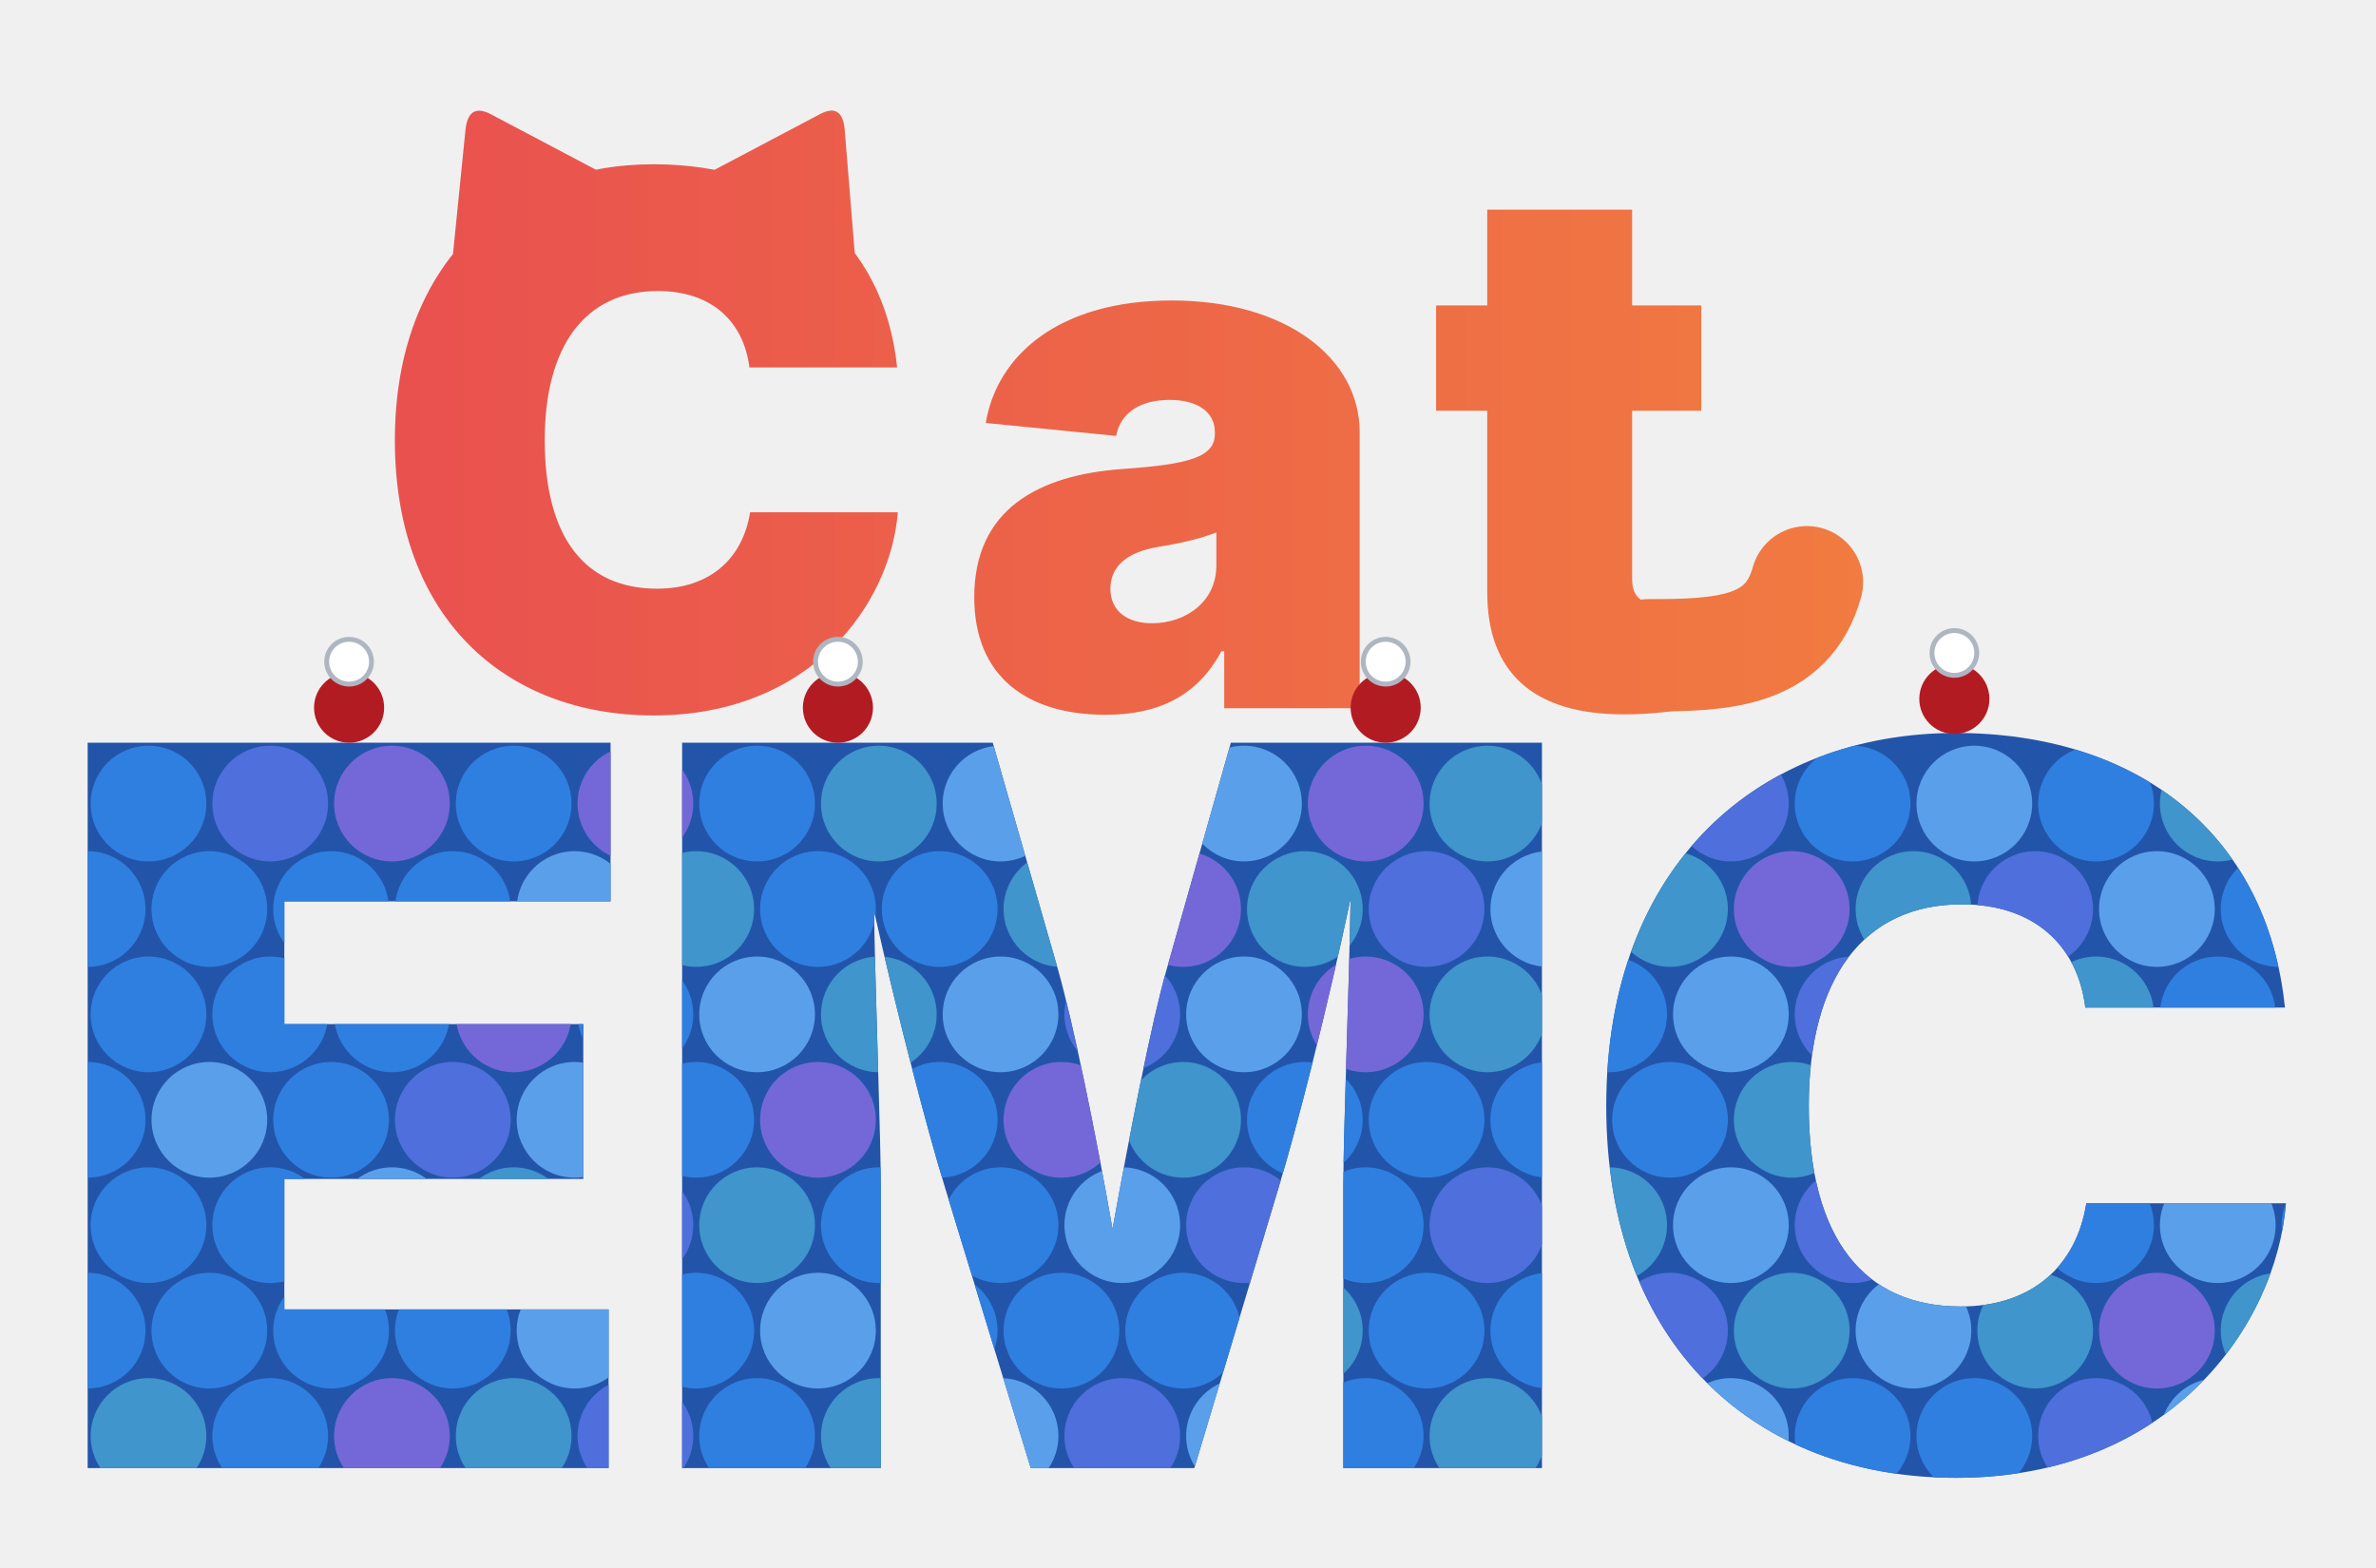
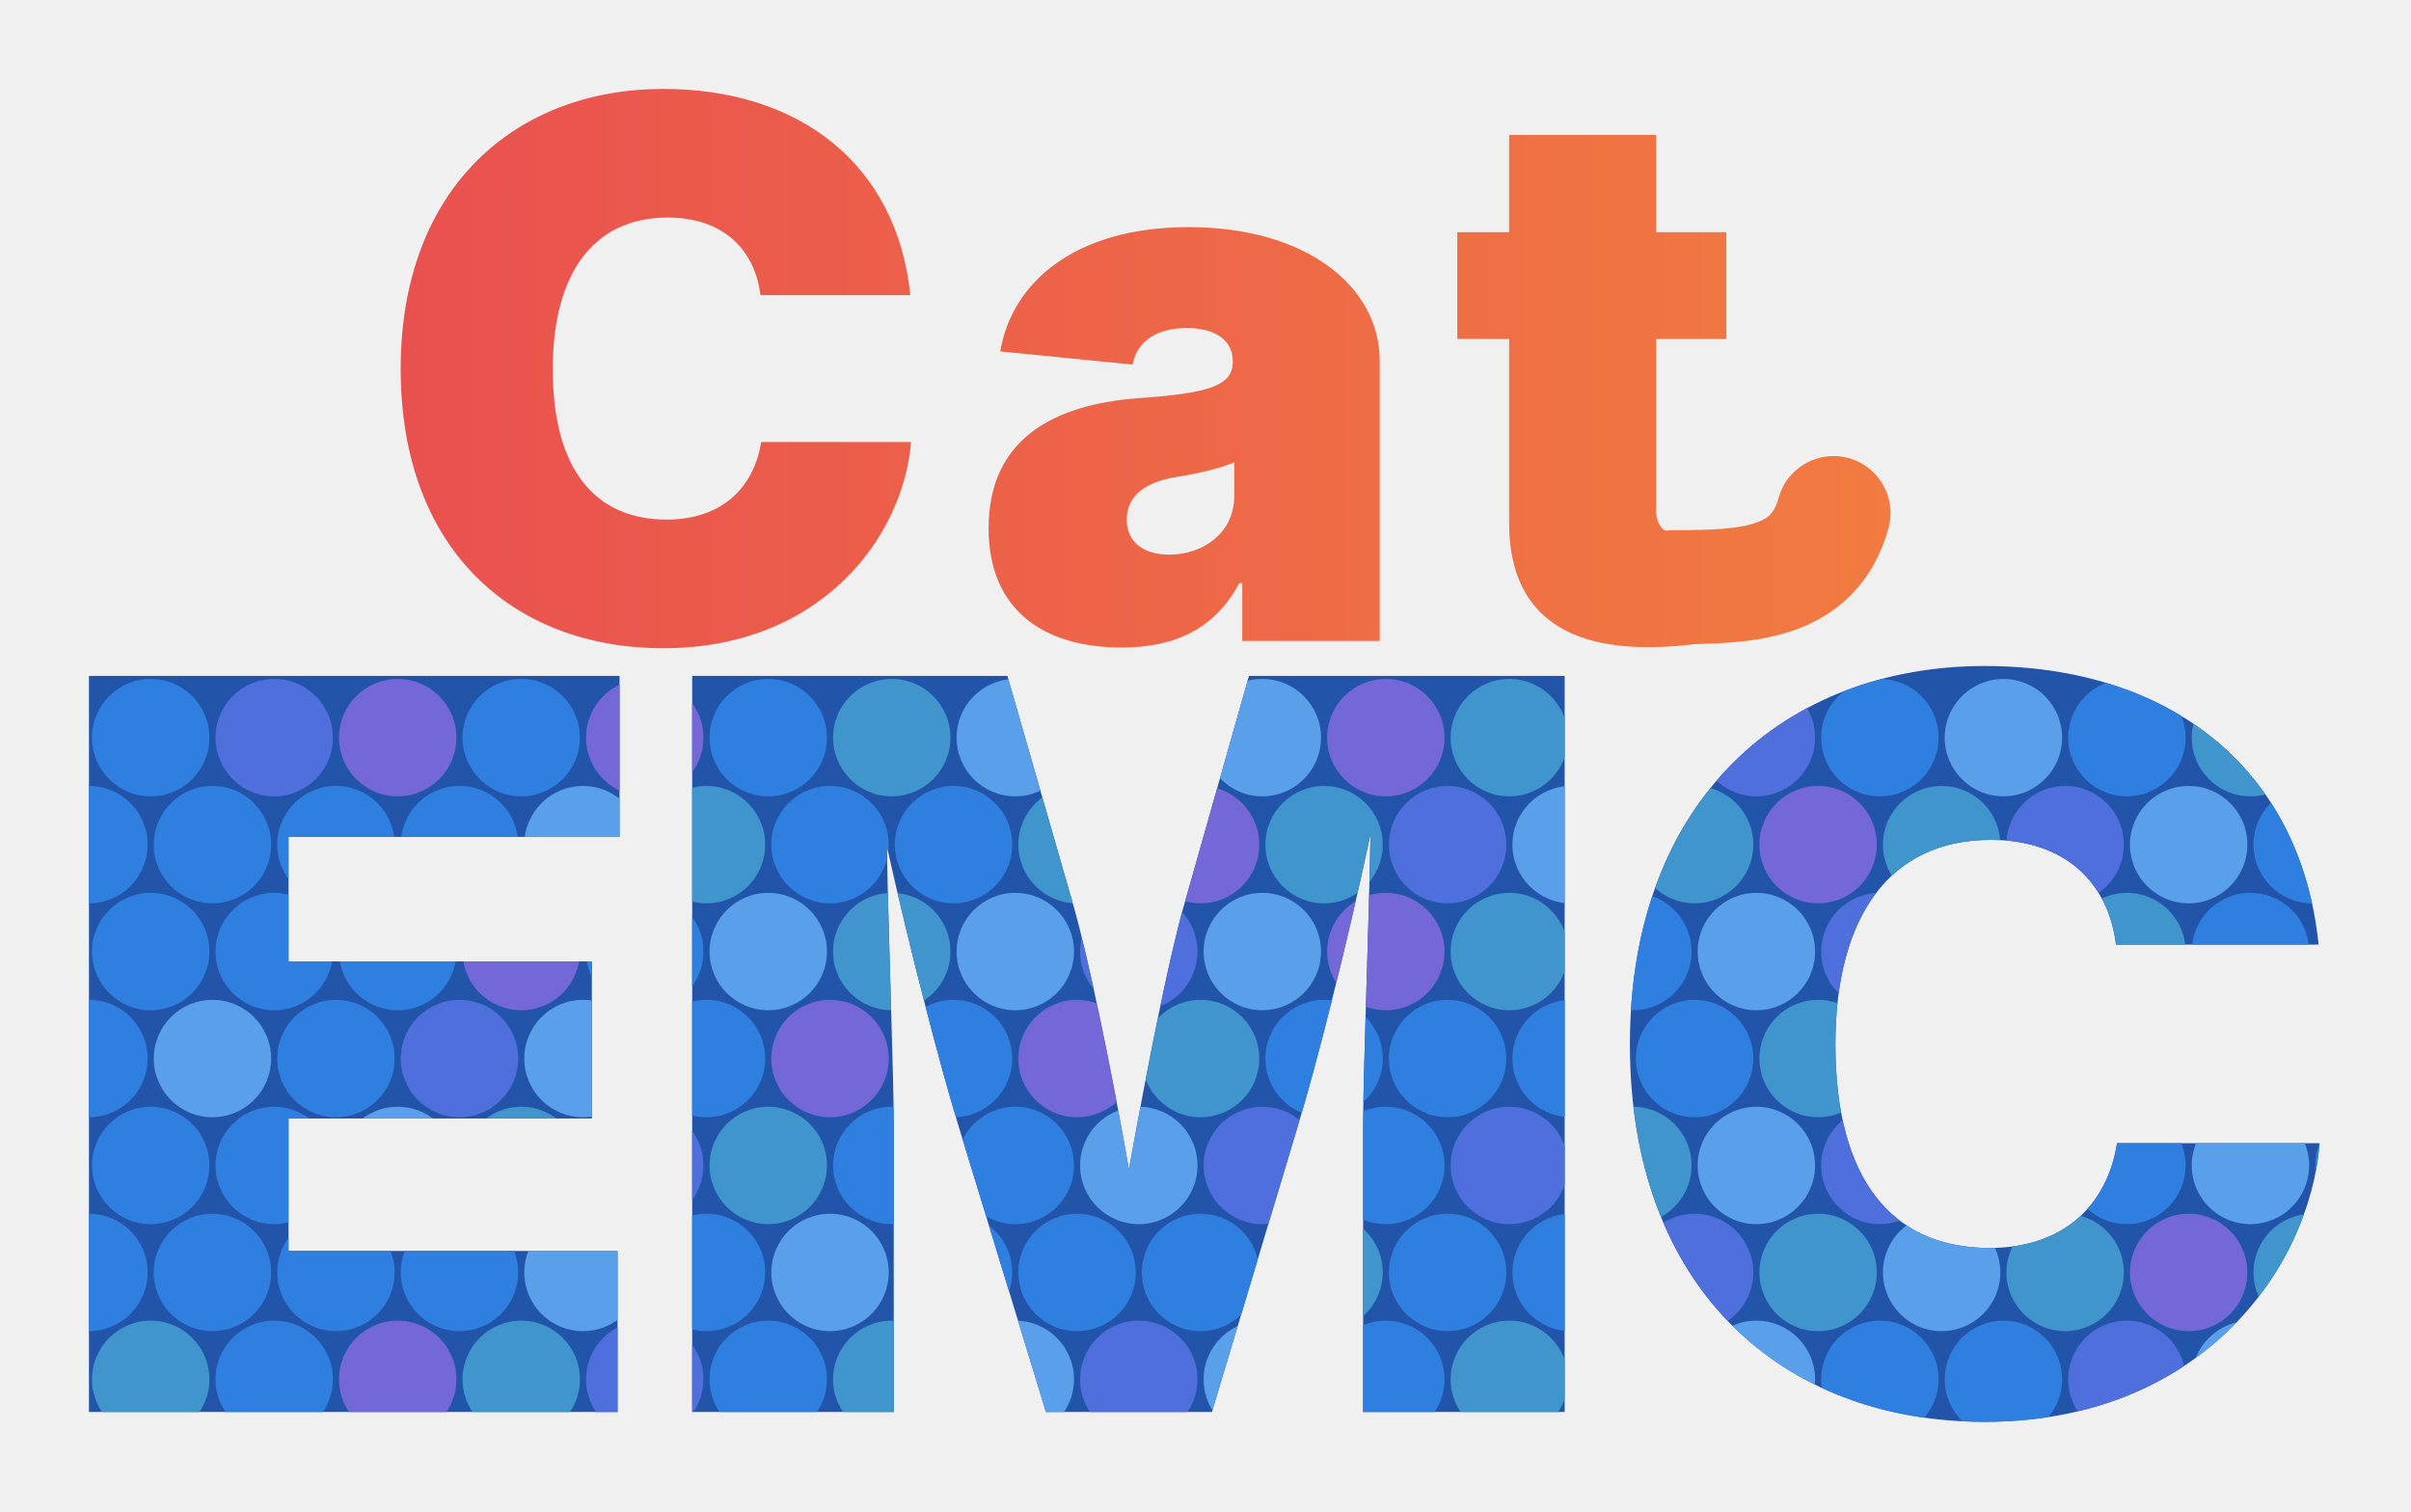
- <svg xmlns="http://www.w3.org/2000/svg" viewBox="0 0 244 161" role="img" aria-label="CatEMC">
+ <svg xmlns="http://www.w3.org/2000/svg" viewBox="0 0 244 153" role="img" aria-label="CatEMC">
  <defs>
    <linearGradient id="catemc-slab" gradientUnits="userSpaceOnUse" x1="9.0" y1="0" x2="234.8" y2="0">
      <stop offset="0" stop-color="#2f7fe0" />
      <stop offset="1" stop-color="#6a5fe0" />
    </linearGradient>
    <linearGradient id="catemc-ads" gradientUnits="userSpaceOnUse" x1="38.0" y1="0" x2="209.6" y2="0">
      <stop offset="0" stop-color="#e9504f" />
      <stop offset="1" stop-color="#f2803f" />
    </linearGradient>
    <clipPath id="catemc-letters">
-       <path d="M9 150.78H62.5V134.48H29.2V121.08H59.9V105.18H29.2V92.58H62.7V76.28H9Z M70.05 150.78H90.45V121.98C90.45 116.48 89.95 104.13 89.75 93.53C92.2 104.48 95.25 116.13 97.05 121.98L105.85 150.78H122.65L131.3 121.98C133.15 115.93 136.3 103.63 138.7 92.28C138.5 103.13 137.95 116.28 137.95 121.98V150.78H158.35V76.28H126.4L119.8 99.58C118.25 105.03 116 116.48 114.25 126.23C112.55 116.48 110.2 105.03 108.65 99.58L101.95 76.28H70.05Z M200.85 151.78C222.7 151.78 233.75 136.28 234.75 123.58H214.25C213.25 129.93 208.75 134.18 201.35 134.18C191.45 134.18 185.75 127.23 185.75 113.58C185.75 100.58 191.3 92.88 201.45 92.88C208.95 92.88 213.35 97.13 214.15 103.48H234.65C232.8 85.48 219.4 75.28 200.85 75.28C180.8 75.28 164.95 88.68 164.95 113.58C164.95 138.33 180.4 151.78 200.85 151.78Z" />
+       <path d="M9 142.91H62.5V126.61H29.2V113.21H59.9V97.31H29.2V84.71H62.7V68.41H9Z M70.05 142.91H90.45V114.11C90.45 108.61 89.95 96.26 89.75 85.66C92.2 96.61 95.25 108.26 97.05 114.11L105.85 142.91H122.65L131.3 114.11C133.15 108.06 136.3 95.76 138.7 84.41C138.5 95.26 137.95 108.41 137.95 114.11V142.91H158.35V68.41H126.4L119.8 91.71C118.25 97.16 116 108.61 114.25 118.36C112.55 108.61 110.2 97.16 108.65 91.71L101.95 68.41H70.05Z M200.85 143.91C222.7 143.91 233.75 128.41 234.75 115.71H214.25C213.25 122.06 208.75 126.31 201.35 126.31C191.45 126.31 185.75 119.36 185.75 105.71C185.75 92.71 191.3 85.01 201.45 85.01C208.95 85.01 213.35 89.26 214.15 95.61H234.65C232.8 77.61 219.4 67.41 200.85 67.41C180.8 67.41 164.95 80.81 164.95 105.71C164.95 130.46 180.4 143.91 200.85 143.91Z" />
    </clipPath>
  </defs>
  <g clip-path="url(#catemc-letters)">
-     <rect x="6.50" y="70.78" width="230.75" height="84.00" fill="#2255aa" />
-     <circle cx="2.75" cy="82.53" r="5.94" fill="#5a9fea" />
-     <circle cx="15.25" cy="82.53" r="5.94" fill="#2f7fe0" />
-     <circle cx="27.75" cy="82.53" r="5.94" fill="#4f6fdc" />
-     <circle cx="40.25" cy="82.53" r="5.94" fill="#7468d8" />
-     <circle cx="52.75" cy="82.53" r="5.94" fill="#2f7fe0" />
-     <circle cx="65.25" cy="82.53" r="5.94" fill="#7468d8" />
-     <circle cx="77.75" cy="82.53" r="5.94" fill="#2f7fe0" />
-     <circle cx="90.25" cy="82.53" r="5.94" fill="#3f95cc" />
-     <circle cx="102.75" cy="82.53" r="5.94" fill="#5a9fea" />
-     <circle cx="127.75" cy="82.53" r="5.94" fill="#5a9fea" />
-     <circle cx="140.25" cy="82.53" r="5.94" fill="#7468d8" />
-     <circle cx="152.75" cy="82.53" r="5.94" fill="#3f95cc" />
-     <circle cx="177.75" cy="82.53" r="5.94" fill="#4f6fdc" />
-     <circle cx="190.25" cy="82.53" r="5.94" fill="#2f7fe0" />
-     <circle cx="202.75" cy="82.53" r="5.94" fill="#5a9fea" />
-     <circle cx="215.25" cy="82.53" r="5.94" fill="#2f7fe0" />
-     <circle cx="227.75" cy="82.53" r="5.94" fill="#3f95cc" />
-     <circle cx="9.00" cy="93.36" r="5.94" fill="#2f7fe0" />
-     <circle cx="21.50" cy="93.36" r="5.94" fill="#2f7fe0" />
-     <circle cx="34.00" cy="93.36" r="5.94" fill="#2f7fe0" />
-     <circle cx="46.50" cy="93.36" r="5.94" fill="#2f7fe0" />
-     <circle cx="59.00" cy="93.36" r="5.94" fill="#5a9fea" />
-     <circle cx="71.50" cy="93.36" r="5.94" fill="#3f95cc" />
-     <circle cx="84.00" cy="93.36" r="5.94" fill="#2f7fe0" />
-     <circle cx="96.50" cy="93.36" r="5.94" fill="#2f7fe0" />
-     <circle cx="109.00" cy="93.36" r="5.94" fill="#3f95cc" />
-     <circle cx="121.50" cy="93.36" r="5.94" fill="#7468d8" />
-     <circle cx="134.00" cy="93.36" r="5.94" fill="#3f95cc" />
-     <circle cx="146.50" cy="93.36" r="5.94" fill="#4f6fdc" />
-     <circle cx="159.00" cy="93.36" r="5.94" fill="#5a9fea" />
-     <circle cx="171.50" cy="93.36" r="5.94" fill="#3f95cc" />
-     <circle cx="184.00" cy="93.36" r="5.94" fill="#7468d8" />
-     <circle cx="196.50" cy="93.36" r="5.94" fill="#3f95cc" />
-     <circle cx="209.00" cy="93.36" r="5.94" fill="#4f6fdc" />
-     <circle cx="221.50" cy="93.36" r="5.94" fill="#5a9fea" />
-     <circle cx="234.00" cy="93.36" r="5.94" fill="#2f7fe0" />
-     <circle cx="2.75" cy="104.18" r="5.94" fill="#4f6fdc" />
-     <circle cx="15.25" cy="104.18" r="5.94" fill="#2f7fe0" />
-     <circle cx="27.75" cy="104.18" r="5.94" fill="#2f7fe0" />
-     <circle cx="40.25" cy="104.18" r="5.94" fill="#2f7fe0" />
-     <circle cx="52.75" cy="104.18" r="5.94" fill="#7468d8" />
-     <circle cx="65.25" cy="104.18" r="5.94" fill="#2f7fe0" />
-     <circle cx="77.75" cy="104.18" r="5.94" fill="#5a9fea" />
-     <circle cx="90.25" cy="104.18" r="5.94" fill="#3f95cc" />
-     <circle cx="102.75" cy="104.18" r="5.94" fill="#5a9fea" />
-     <circle cx="115.25" cy="104.18" r="5.94" fill="#4f6fdc" />
-     <circle cx="127.75" cy="104.18" r="5.94" fill="#5a9fea" />
-     <circle cx="140.25" cy="104.18" r="5.94" fill="#7468d8" />
-     <circle cx="152.75" cy="104.18" r="5.94" fill="#3f95cc" />
-     <circle cx="165.25" cy="104.18" r="5.94" fill="#2f7fe0" />
-     <circle cx="177.75" cy="104.18" r="5.94" fill="#5a9fea" />
-     <circle cx="190.25" cy="104.18" r="5.94" fill="#4f6fdc" />
-     <circle cx="215.25" cy="104.18" r="5.94" fill="#3f95cc" />
-     <circle cx="227.75" cy="104.18" r="5.94" fill="#2f7fe0" />
-     <circle cx="9.00" cy="115.01" r="5.94" fill="#2f7fe0" />
-     <circle cx="21.50" cy="115.01" r="5.94" fill="#5a9fea" />
-     <circle cx="34.00" cy="115.01" r="5.94" fill="#2f7fe0" />
-     <circle cx="46.50" cy="115.01" r="5.94" fill="#4f6fdc" />
-     <circle cx="59.00" cy="115.01" r="5.94" fill="#5a9fea" />
-     <circle cx="71.50" cy="115.01" r="5.94" fill="#2f7fe0" />
-     <circle cx="84.00" cy="115.01" r="5.94" fill="#7468d8" />
-     <circle cx="96.50" cy="115.01" r="5.94" fill="#2f7fe0" />
-     <circle cx="109.00" cy="115.01" r="5.94" fill="#7468d8" />
-     <circle cx="121.50" cy="115.01" r="5.94" fill="#3f95cc" />
-     <circle cx="134.00" cy="115.01" r="5.94" fill="#2f7fe0" />
-     <circle cx="146.50" cy="115.01" r="5.94" fill="#2f7fe0" />
-     <circle cx="159.00" cy="115.01" r="5.94" fill="#2f7fe0" />
-     <circle cx="171.50" cy="115.01" r="5.94" fill="#2f7fe0" />
-     <circle cx="184.00" cy="115.01" r="5.94" fill="#3f95cc" />
-     <circle cx="2.75" cy="125.83" r="5.94" fill="#4f6fdc" />
-     <circle cx="15.25" cy="125.83" r="5.94" fill="#2f7fe0" />
-     <circle cx="27.75" cy="125.83" r="5.94" fill="#2f7fe0" />
-     <circle cx="40.25" cy="125.83" r="5.94" fill="#5a9fea" />
-     <circle cx="52.75" cy="125.83" r="5.94" fill="#3f95cc" />
-     <circle cx="65.25" cy="125.83" r="5.94" fill="#4f6fdc" />
-     <circle cx="77.75" cy="125.83" r="5.94" fill="#3f95cc" />
-     <circle cx="90.25" cy="125.83" r="5.94" fill="#2f7fe0" />
-     <circle cx="102.75" cy="125.83" r="5.94" fill="#2f7fe0" />
-     <circle cx="115.25" cy="125.83" r="5.94" fill="#5a9fea" />
-     <circle cx="127.75" cy="125.83" r="5.94" fill="#4f6fdc" />
-     <circle cx="140.25" cy="125.83" r="5.94" fill="#2f7fe0" />
-     <circle cx="152.75" cy="125.83" r="5.94" fill="#4f6fdc" />
-     <circle cx="165.25" cy="125.83" r="5.94" fill="#3f95cc" />
-     <circle cx="177.75" cy="125.83" r="5.94" fill="#5a9fea" />
-     <circle cx="190.25" cy="125.83" r="5.94" fill="#4f6fdc" />
-     <circle cx="215.25" cy="125.83" r="5.94" fill="#2f7fe0" />
-     <circle cx="227.75" cy="125.83" r="5.94" fill="#5a9fea" />
-     <circle cx="240.25" cy="125.83" r="5.94" fill="#2f7fe0" />
-     <circle cx="9.00" cy="136.66" r="5.94" fill="#2f7fe0" />
-     <circle cx="21.50" cy="136.66" r="5.94" fill="#2f7fe0" />
-     <circle cx="34.00" cy="136.66" r="5.94" fill="#2f7fe0" />
-     <circle cx="46.50" cy="136.66" r="5.94" fill="#2f7fe0" />
-     <circle cx="59.00" cy="136.66" r="5.94" fill="#5a9fea" />
-     <circle cx="71.50" cy="136.66" r="5.94" fill="#2f7fe0" />
-     <circle cx="84.00" cy="136.66" r="5.94" fill="#5a9fea" />
-     <circle cx="96.50" cy="136.66" r="5.94" fill="#2f7fe0" />
-     <circle cx="109.00" cy="136.66" r="5.94" fill="#2f7fe0" />
-     <circle cx="121.50" cy="136.66" r="5.94" fill="#2f7fe0" />
-     <circle cx="134.00" cy="136.66" r="5.94" fill="#3f95cc" />
-     <circle cx="146.50" cy="136.66" r="5.94" fill="#2f7fe0" />
-     <circle cx="159.00" cy="136.66" r="5.94" fill="#2f7fe0" />
-     <circle cx="171.50" cy="136.66" r="5.94" fill="#4f6fdc" />
-     <circle cx="184.00" cy="136.66" r="5.94" fill="#3f95cc" />
-     <circle cx="196.50" cy="136.66" r="5.94" fill="#5a9fea" />
-     <circle cx="209.00" cy="136.66" r="5.94" fill="#3f95cc" />
-     <circle cx="221.50" cy="136.66" r="5.94" fill="#7468d8" />
-     <circle cx="234.00" cy="136.66" r="5.94" fill="#3f95cc" />
-     <circle cx="2.75" cy="147.48" r="5.94" fill="#7468d8" />
-     <circle cx="15.25" cy="147.48" r="5.94" fill="#3f95cc" />
-     <circle cx="27.75" cy="147.48" r="5.94" fill="#2f7fe0" />
-     <circle cx="40.25" cy="147.48" r="5.94" fill="#7468d8" />
-     <circle cx="52.75" cy="147.48" r="5.94" fill="#3f95cc" />
-     <circle cx="65.25" cy="147.48" r="5.94" fill="#4f6fdc" />
-     <circle cx="77.75" cy="147.48" r="5.94" fill="#2f7fe0" />
-     <circle cx="90.25" cy="147.48" r="5.94" fill="#3f95cc" />
-     <circle cx="102.75" cy="147.48" r="5.94" fill="#5a9fea" />
-     <circle cx="115.25" cy="147.48" r="5.94" fill="#4f6fdc" />
-     <circle cx="127.75" cy="147.48" r="5.94" fill="#5a9fea" />
-     <circle cx="140.25" cy="147.48" r="5.94" fill="#2f7fe0" />
-     <circle cx="152.75" cy="147.48" r="5.94" fill="#3f95cc" />
-     <circle cx="177.75" cy="147.48" r="5.94" fill="#5a9fea" />
-     <circle cx="190.25" cy="147.48" r="5.94" fill="#2f7fe0" />
-     <circle cx="202.75" cy="147.48" r="5.94" fill="#2f7fe0" />
-     <circle cx="215.25" cy="147.48" r="5.94" fill="#4f6fdc" />
-     <circle cx="227.75" cy="147.48" r="5.94" fill="#5a9fea" />
+     <rect x="6.50" y="62.91" width="230.75" height="84.00" fill="#2255aa" />
+     <circle cx="2.75" cy="74.66" r="5.94" fill="#5a9fea" />
+     <circle cx="15.25" cy="74.66" r="5.94" fill="#2f7fe0" />
+     <circle cx="27.75" cy="74.66" r="5.94" fill="#4f6fdc" />
+     <circle cx="40.25" cy="74.66" r="5.94" fill="#7468d8" />
+     <circle cx="52.75" cy="74.66" r="5.94" fill="#2f7fe0" />
+     <circle cx="65.25" cy="74.66" r="5.94" fill="#7468d8" />
+     <circle cx="77.75" cy="74.66" r="5.94" fill="#2f7fe0" />
+     <circle cx="90.25" cy="74.66" r="5.94" fill="#3f95cc" />
+     <circle cx="102.75" cy="74.66" r="5.94" fill="#5a9fea" />
+     <circle cx="127.75" cy="74.66" r="5.94" fill="#5a9fea" />
+     <circle cx="140.25" cy="74.66" r="5.94" fill="#7468d8" />
+     <circle cx="152.75" cy="74.66" r="5.94" fill="#3f95cc" />
+     <circle cx="177.75" cy="74.66" r="5.94" fill="#4f6fdc" />
+     <circle cx="190.25" cy="74.66" r="5.94" fill="#2f7fe0" />
+     <circle cx="202.75" cy="74.66" r="5.94" fill="#5a9fea" />
+     <circle cx="215.25" cy="74.66" r="5.94" fill="#2f7fe0" />
+     <circle cx="227.75" cy="74.66" r="5.94" fill="#3f95cc" />
+     <circle cx="9.00" cy="85.49" r="5.94" fill="#2f7fe0" />
+     <circle cx="21.50" cy="85.49" r="5.94" fill="#2f7fe0" />
+     <circle cx="34.00" cy="85.49" r="5.94" fill="#2f7fe0" />
+     <circle cx="46.50" cy="85.49" r="5.94" fill="#2f7fe0" />
+     <circle cx="59.00" cy="85.49" r="5.94" fill="#5a9fea" />
+     <circle cx="71.50" cy="85.49" r="5.94" fill="#3f95cc" />
+     <circle cx="84.00" cy="85.49" r="5.94" fill="#2f7fe0" />
+     <circle cx="96.50" cy="85.49" r="5.94" fill="#2f7fe0" />
+     <circle cx="109.00" cy="85.49" r="5.94" fill="#3f95cc" />
+     <circle cx="121.50" cy="85.49" r="5.94" fill="#7468d8" />
+     <circle cx="134.00" cy="85.49" r="5.94" fill="#3f95cc" />
+     <circle cx="146.50" cy="85.49" r="5.94" fill="#4f6fdc" />
+     <circle cx="159.00" cy="85.49" r="5.94" fill="#5a9fea" />
+     <circle cx="171.50" cy="85.49" r="5.94" fill="#3f95cc" />
+     <circle cx="184.00" cy="85.49" r="5.94" fill="#7468d8" />
+     <circle cx="196.50" cy="85.49" r="5.94" fill="#3f95cc" />
+     <circle cx="209.00" cy="85.49" r="5.94" fill="#4f6fdc" />
+     <circle cx="221.50" cy="85.49" r="5.94" fill="#5a9fea" />
+     <circle cx="234.00" cy="85.49" r="5.94" fill="#2f7fe0" />
+     <circle cx="2.75" cy="96.31" r="5.94" fill="#4f6fdc" />
+     <circle cx="15.25" cy="96.31" r="5.94" fill="#2f7fe0" />
+     <circle cx="27.75" cy="96.31" r="5.94" fill="#2f7fe0" />
+     <circle cx="40.25" cy="96.31" r="5.94" fill="#2f7fe0" />
+     <circle cx="52.75" cy="96.31" r="5.94" fill="#7468d8" />
+     <circle cx="65.25" cy="96.31" r="5.94" fill="#2f7fe0" />
+     <circle cx="77.75" cy="96.31" r="5.94" fill="#5a9fea" />
+     <circle cx="90.25" cy="96.31" r="5.94" fill="#3f95cc" />
+     <circle cx="102.75" cy="96.31" r="5.94" fill="#5a9fea" />
+     <circle cx="115.25" cy="96.31" r="5.94" fill="#4f6fdc" />
+     <circle cx="127.75" cy="96.31" r="5.94" fill="#5a9fea" />
+     <circle cx="140.25" cy="96.31" r="5.94" fill="#7468d8" />
+     <circle cx="152.75" cy="96.31" r="5.94" fill="#3f95cc" />
+     <circle cx="165.25" cy="96.31" r="5.94" fill="#2f7fe0" />
+     <circle cx="177.75" cy="96.31" r="5.94" fill="#5a9fea" />
+     <circle cx="190.25" cy="96.31" r="5.94" fill="#4f6fdc" />
+     <circle cx="215.25" cy="96.31" r="5.94" fill="#3f95cc" />
+     <circle cx="227.75" cy="96.31" r="5.94" fill="#2f7fe0" />
+     <circle cx="9.00" cy="107.14" r="5.94" fill="#2f7fe0" />
+     <circle cx="21.50" cy="107.14" r="5.94" fill="#5a9fea" />
+     <circle cx="34.00" cy="107.14" r="5.94" fill="#2f7fe0" />
+     <circle cx="46.50" cy="107.14" r="5.94" fill="#4f6fdc" />
+     <circle cx="59.00" cy="107.14" r="5.94" fill="#5a9fea" />
+     <circle cx="71.50" cy="107.14" r="5.94" fill="#2f7fe0" />
+     <circle cx="84.00" cy="107.14" r="5.94" fill="#7468d8" />
+     <circle cx="96.50" cy="107.14" r="5.94" fill="#2f7fe0" />
+     <circle cx="109.00" cy="107.14" r="5.94" fill="#7468d8" />
+     <circle cx="121.50" cy="107.14" r="5.94" fill="#3f95cc" />
+     <circle cx="134.00" cy="107.14" r="5.94" fill="#2f7fe0" />
+     <circle cx="146.50" cy="107.14" r="5.94" fill="#2f7fe0" />
+     <circle cx="159.00" cy="107.14" r="5.94" fill="#2f7fe0" />
+     <circle cx="171.50" cy="107.14" r="5.94" fill="#2f7fe0" />
+     <circle cx="184.00" cy="107.14" r="5.94" fill="#3f95cc" />
+     <circle cx="2.75" cy="117.96" r="5.94" fill="#4f6fdc" />
+     <circle cx="15.25" cy="117.96" r="5.94" fill="#2f7fe0" />
+     <circle cx="27.75" cy="117.96" r="5.94" fill="#2f7fe0" />
+     <circle cx="40.25" cy="117.96" r="5.94" fill="#5a9fea" />
+     <circle cx="52.75" cy="117.96" r="5.94" fill="#3f95cc" />
+     <circle cx="65.25" cy="117.96" r="5.94" fill="#4f6fdc" />
+     <circle cx="77.75" cy="117.96" r="5.94" fill="#3f95cc" />
+     <circle cx="90.25" cy="117.96" r="5.94" fill="#2f7fe0" />
+     <circle cx="102.75" cy="117.96" r="5.94" fill="#2f7fe0" />
+     <circle cx="115.25" cy="117.96" r="5.94" fill="#5a9fea" />
+     <circle cx="127.75" cy="117.96" r="5.94" fill="#4f6fdc" />
+     <circle cx="140.25" cy="117.96" r="5.94" fill="#2f7fe0" />
+     <circle cx="152.75" cy="117.96" r="5.94" fill="#4f6fdc" />
+     <circle cx="165.25" cy="117.96" r="5.94" fill="#3f95cc" />
+     <circle cx="177.75" cy="117.96" r="5.94" fill="#5a9fea" />
+     <circle cx="190.25" cy="117.96" r="5.94" fill="#4f6fdc" />
+     <circle cx="215.25" cy="117.96" r="5.94" fill="#2f7fe0" />
+     <circle cx="227.75" cy="117.96" r="5.94" fill="#5a9fea" />
+     <circle cx="240.25" cy="117.96" r="5.94" fill="#2f7fe0" />
+     <circle cx="9.00" cy="128.79" r="5.94" fill="#2f7fe0" />
+     <circle cx="21.50" cy="128.79" r="5.94" fill="#2f7fe0" />
+     <circle cx="34.00" cy="128.79" r="5.94" fill="#2f7fe0" />
+     <circle cx="46.50" cy="128.79" r="5.94" fill="#2f7fe0" />
+     <circle cx="59.00" cy="128.79" r="5.94" fill="#5a9fea" />
+     <circle cx="71.50" cy="128.79" r="5.94" fill="#2f7fe0" />
+     <circle cx="84.00" cy="128.79" r="5.94" fill="#5a9fea" />
+     <circle cx="96.50" cy="128.79" r="5.94" fill="#2f7fe0" />
+     <circle cx="109.00" cy="128.79" r="5.94" fill="#2f7fe0" />
+     <circle cx="121.50" cy="128.79" r="5.94" fill="#2f7fe0" />
+     <circle cx="134.00" cy="128.79" r="5.94" fill="#3f95cc" />
+     <circle cx="146.50" cy="128.79" r="5.94" fill="#2f7fe0" />
+     <circle cx="159.00" cy="128.79" r="5.94" fill="#2f7fe0" />
+     <circle cx="171.50" cy="128.79" r="5.94" fill="#4f6fdc" />
+     <circle cx="184.00" cy="128.79" r="5.94" fill="#3f95cc" />
+     <circle cx="196.50" cy="128.79" r="5.94" fill="#5a9fea" />
+     <circle cx="209.00" cy="128.79" r="5.94" fill="#3f95cc" />
+     <circle cx="221.50" cy="128.79" r="5.94" fill="#7468d8" />
+     <circle cx="234.00" cy="128.79" r="5.94" fill="#3f95cc" />
+     <circle cx="2.75" cy="139.61" r="5.94" fill="#7468d8" />
+     <circle cx="15.25" cy="139.61" r="5.94" fill="#3f95cc" />
+     <circle cx="27.75" cy="139.61" r="5.94" fill="#2f7fe0" />
+     <circle cx="40.25" cy="139.61" r="5.94" fill="#7468d8" />
+     <circle cx="52.75" cy="139.61" r="5.94" fill="#3f95cc" />
+     <circle cx="65.25" cy="139.61" r="5.94" fill="#4f6fdc" />
+     <circle cx="77.75" cy="139.61" r="5.94" fill="#2f7fe0" />
+     <circle cx="90.25" cy="139.61" r="5.94" fill="#3f95cc" />
+     <circle cx="102.75" cy="139.61" r="5.94" fill="#5a9fea" />
+     <circle cx="115.25" cy="139.61" r="5.94" fill="#4f6fdc" />
+     <circle cx="127.75" cy="139.61" r="5.94" fill="#5a9fea" />
+     <circle cx="140.25" cy="139.61" r="5.94" fill="#2f7fe0" />
+     <circle cx="152.75" cy="139.61" r="5.94" fill="#3f95cc" />
+     <circle cx="177.75" cy="139.61" r="5.94" fill="#5a9fea" />
+     <circle cx="190.25" cy="139.61" r="5.94" fill="#2f7fe0" />
+     <circle cx="202.75" cy="139.61" r="5.94" fill="#2f7fe0" />
+     <circle cx="215.25" cy="139.61" r="5.94" fill="#4f6fdc" />
+     <circle cx="227.75" cy="139.61" r="5.94" fill="#5a9fea" />
  </g>
  <defs>
-     <mask id="catemc-cat" maskUnits="userSpaceOnUse" x="0" y="0" width="244" height="161">
-       <path fill="#fff" d="M67.12 73.48C83.28 73.48 91.46 62.01 92.2 52.61H77.03C76.29 57.31 72.96 60.46 67.48 60.46C60.16 60.46 55.94 55.31 55.94 45.21C55.94 35.59 60.05 29.89 67.56 29.89C73.11 29.89 76.37 33.04 76.96 37.74H92.13C90.76 24.42 80.84 16.87 67.12 16.87C52.28 16.87 40.55 26.79 40.55 45.21C40.55 63.53 51.98 73.48 67.12 73.48Z M113.51 73.41C118.88 73.41 122.91 71.56 125.43 66.89H125.72V72.74H139.63V44.4C139.63 36.78 132.09 30.86 120.32 30.86C108.7 30.86 102.38 36.52 101.23 43.44L114.62 44.77C115.1 42.25 117.29 41.07 120.1 41.07C122.95 41.07 124.76 42.29 124.76 44.4V44.55C124.76 46.95 122.13 47.69 115.22 48.17C106.67 48.8 100.05 52.28 100.05 61.34C100.05 69.56 105.56 73.41 113.51 73.41ZM118.32 64.01C115.81 64.01 114.03 62.79 114.03 60.46C114.03 58.35 115.51 56.72 118.99 56.16C121.32 55.79 123.32 55.31 124.91 54.68V58.09C124.91 61.86 121.69 64.01 118.32 64.01Z M174.71 31.37H167.61V21.53H152.73V31.37H147.48V42.18H152.73V60.83C152.73 69.08 157.47 73.37 166.76 73.37C169.42 73.37 172.42 73.11 175.82 72.18L174.05 61.57C173.49 61.75 171.31 62.05 170.42 62.05C168.46 62.05 167.61 61.2 167.61 59.46V42.18H174.71Z M64.57 19.21L50.40 11.73Q48.09 10.52 47.80 13.36L46.04 30.84Z M88.19 31.08L86.75 13.38Q86.52 10.50 84.21 11.72L70.03 19.21Z" />
-       <path fill="none" stroke="#fff" stroke-width="11.54" stroke-linecap="round" d="M169.31 67.30C176.81 67.30 183.56 67.05 185.56 59.80" />
+     <mask id="catemc-cat" maskUnits="userSpaceOnUse" x="0" y="0" width="244" height="153">
+       <path fill="#fff" d="M67.12 65.61C83.28 65.61 91.46 54.14 92.2 44.74H77.03C76.29 49.44 72.96 52.59 67.48 52.59C60.16 52.59 55.94 47.44 55.94 37.34C55.94 27.72 60.05 22.02 67.56 22.02C73.11 22.02 76.37 25.17 76.96 29.87H92.13C90.76 16.55 80.84 9 67.12 9C52.28 9 40.55 18.92 40.55 37.34C40.55 55.66 51.98 65.61 67.12 65.61Z M113.51 65.54C118.88 65.54 122.91 63.69 125.43 59.02H125.72V64.87H139.63V36.53C139.63 28.91 132.09 22.99 120.32 22.99C108.7 22.99 102.38 28.65 101.23 35.57L114.62 36.9C115.1 34.38 117.29 33.2 120.1 33.2C122.95 33.2 124.76 34.42 124.76 36.53V36.68C124.76 39.08 122.13 39.82 115.22 40.3C106.67 40.93 100.05 44.41 100.05 53.47C100.05 61.69 105.56 65.54 113.51 65.54ZM118.32 56.14C115.81 56.14 114.03 54.92 114.03 52.59C114.03 50.48 115.51 48.85 118.99 48.29C121.32 47.92 123.32 47.44 124.91 46.81V50.22C124.91 53.99 121.69 56.14 118.32 56.14Z M174.71 23.5H167.61V13.66H152.73V23.5H147.48V34.31H152.73V52.96C152.73 61.21 157.47 65.5 166.76 65.5C169.42 65.5 172.42 65.24 175.82 64.31L174.05 53.7C173.49 53.88 171.31 54.18 170.42 54.18C168.46 54.18 167.61 53.33 167.61 51.59V34.31H174.71Z" />
+       <path fill="none" stroke="#fff" stroke-width="11.54" stroke-linecap="round" d="M169.31 59.43C176.81 59.43 183.56 59.18 185.56 51.93" />
    </mask>
  </defs>
  <g mask="url(#catemc-cat)">
-     <rect x="27.96" y="4.00" width="177.60" height="73.74" fill="url(#catemc-ads)" />
+     <rect x="27.96" y="4.00" width="177.60" height="65.87" fill="url(#catemc-ads)" />
  </g>
-   <circle cx="35.85" cy="72.68" r="3.60" fill="#b31b23" />
-   <circle cx="35.85" cy="67.96" r="2.30" fill="#ffffff" stroke="#aeb6c2" stroke-width="0.50" />
-   <circle cx="86.05" cy="72.68" r="3.60" fill="#b31b23" />
-   <circle cx="86.05" cy="67.96" r="2.30" fill="#ffffff" stroke="#aeb6c2" stroke-width="0.50" />
-   <circle cx="142.30" cy="72.68" r="3.60" fill="#b31b23" />
-   <circle cx="142.30" cy="67.96" r="2.30" fill="#ffffff" stroke="#aeb6c2" stroke-width="0.50" />
-   <circle cx="200.70" cy="71.78" r="3.60" fill="#b31b23" />
-   <circle cx="200.70" cy="67.06" r="2.30" fill="#ffffff" stroke="#aeb6c2" stroke-width="0.50" />
</svg>
